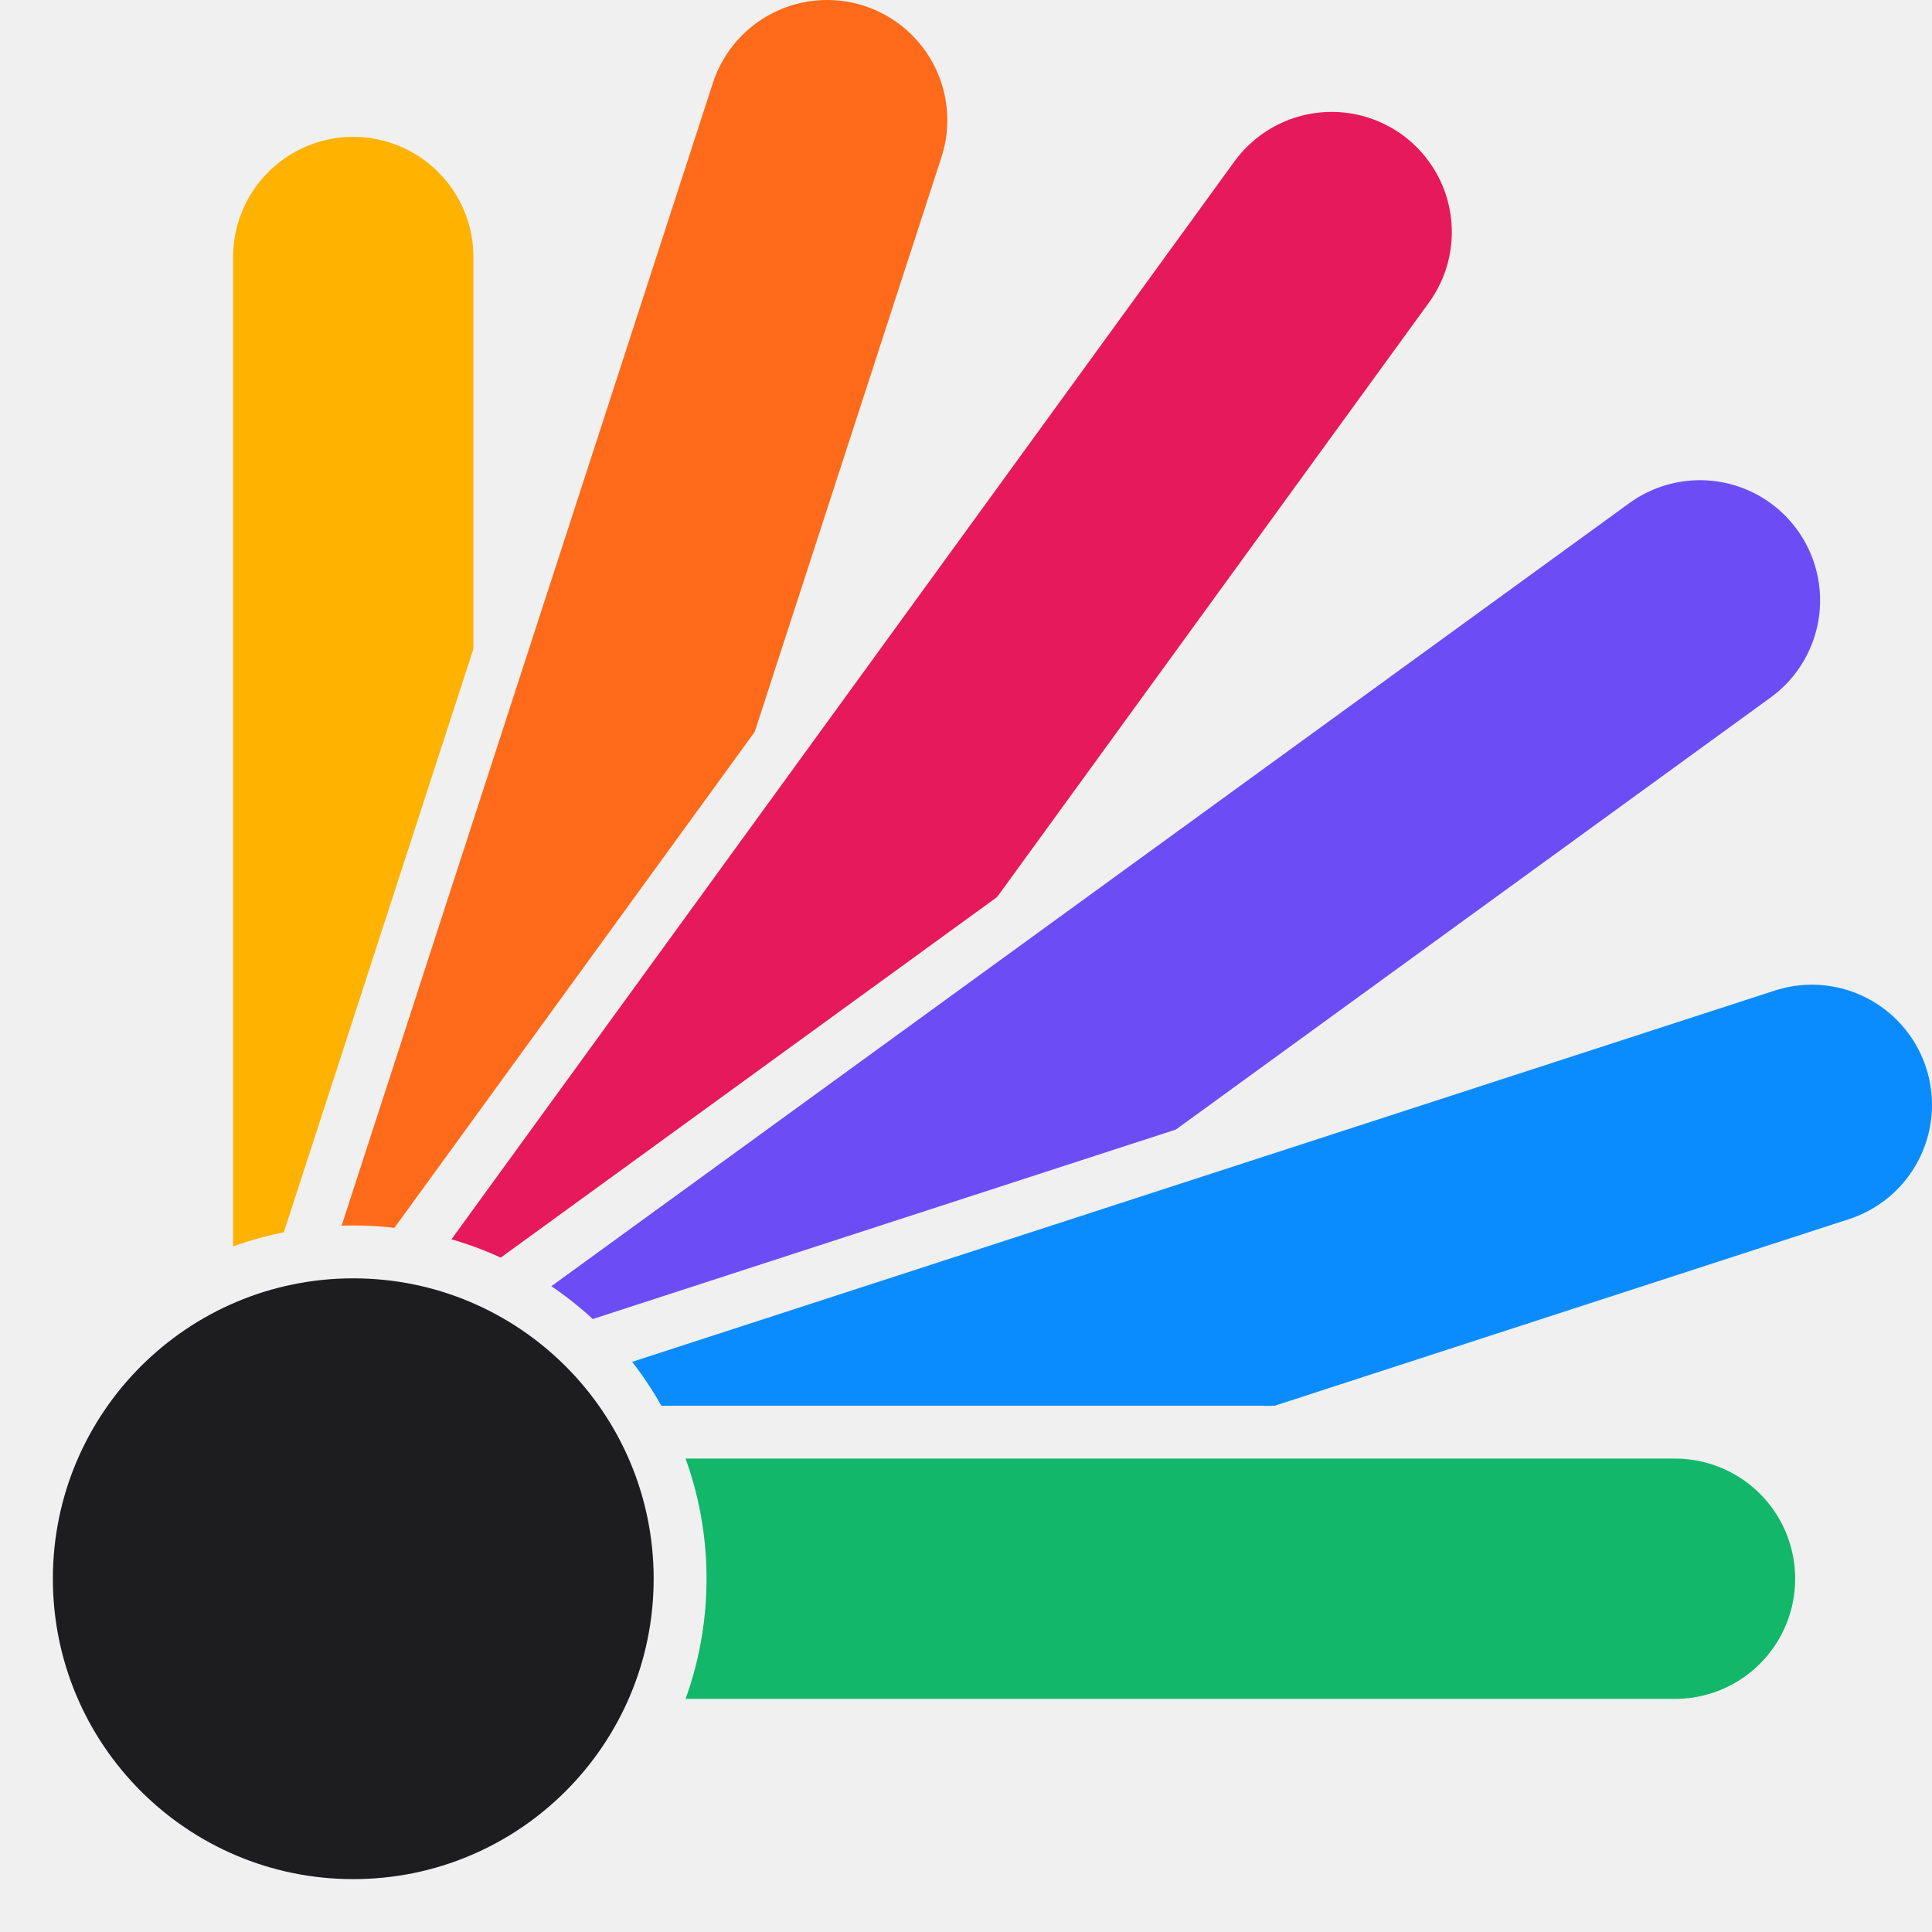
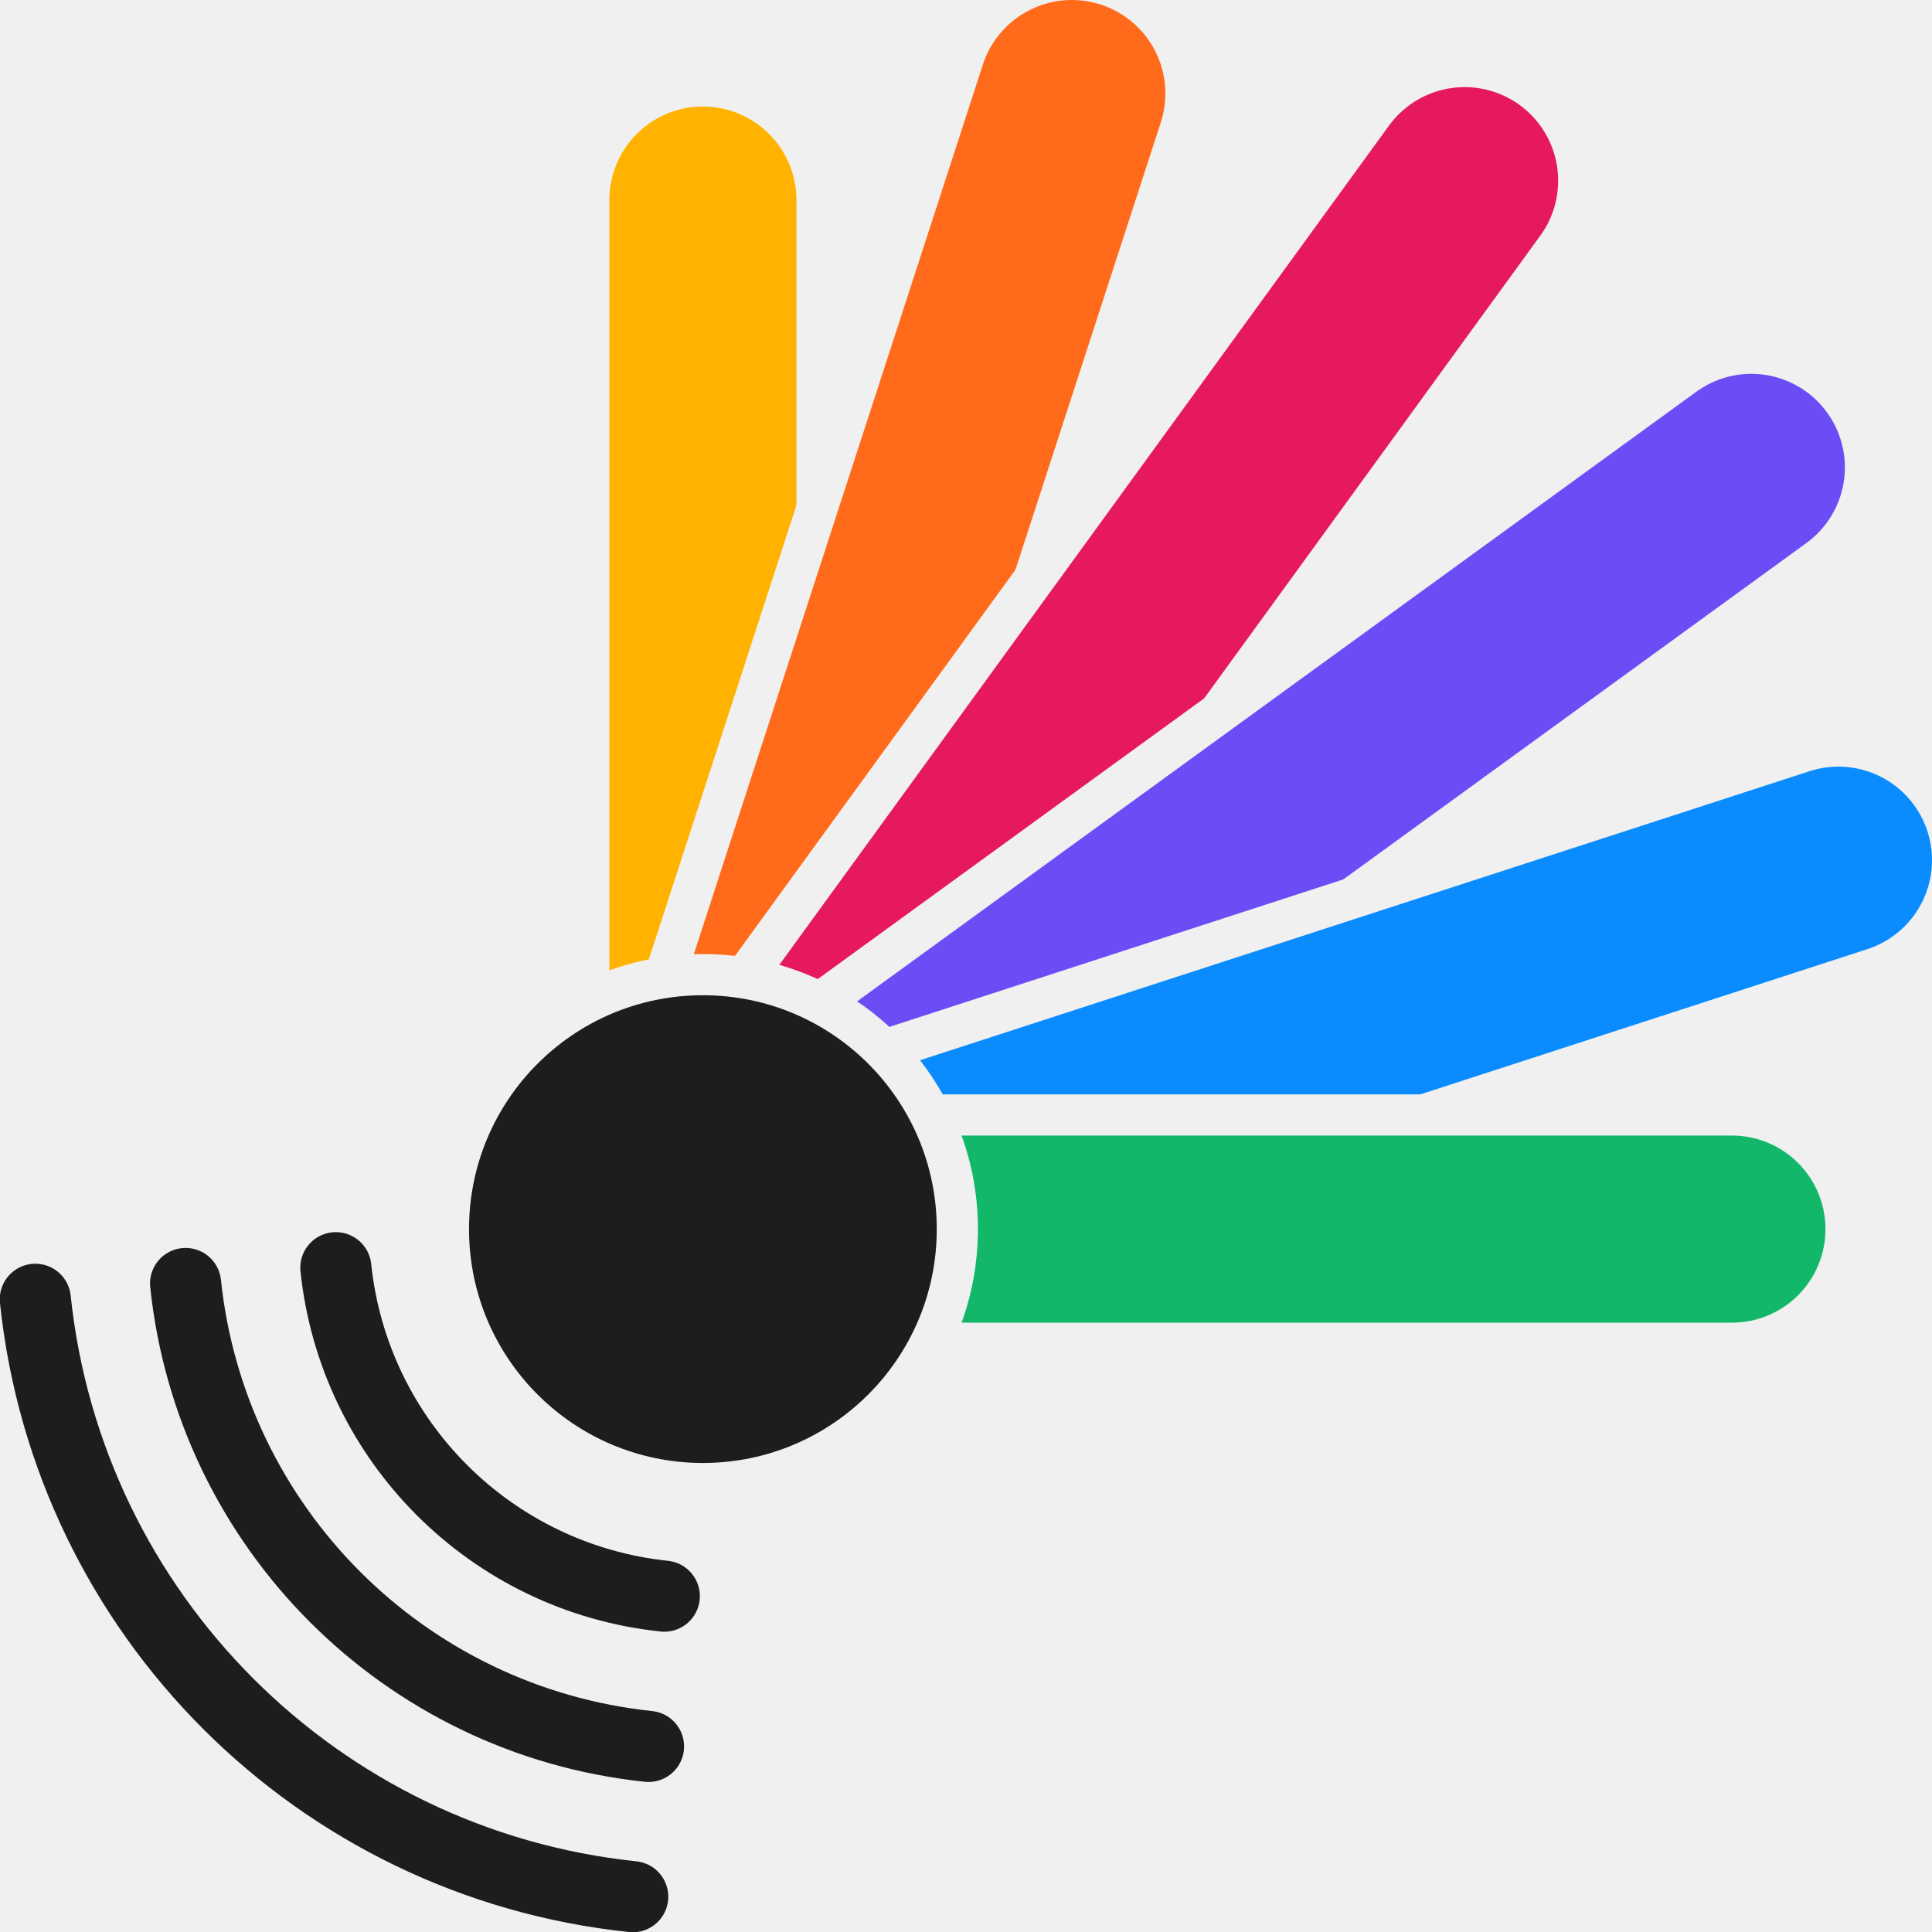
- <svg xmlns="http://www.w3.org/2000/svg" viewBox="-23.52 -105.11 128.63 128.63" role="img" aria-label="RADION">
+ <svg xmlns="http://www.w3.org/2000/svg" viewBox="-60.11 -105.11 165.22 165.22" role="img" aria-label="RADION">
  <defs>
    <mask id="s0" maskUnits="userSpaceOnUse" x="-320" y="-320" width="640" height="640">
      <rect x="-320" y="-320" width="640" height="640" fill="#fff" />
      <line x1="5.93" y1="-18.26" x2="31.55" y2="-97.11" stroke="#000" stroke-width="23.04" stroke-linecap="round" />
      <line x1="11.29" y1="-15.53" x2="65.14" y2="-89.66" stroke="#000" stroke-width="23.04" stroke-linecap="round" />
      <line x1="15.53" y1="-11.29" x2="89.66" y2="-65.14" stroke="#000" stroke-width="23.04" stroke-linecap="round" />
      <line x1="18.26" y1="-5.93" x2="97.11" y2="-31.55" stroke="#000" stroke-width="23.04" stroke-linecap="round" />
      <line x1="19.2" y1="0" x2="88" y2="0" stroke="#000" stroke-width="23.04" stroke-linecap="round" />
      <circle cx="0" cy="0" r="23.52" fill="#000" />
    </mask>
    <mask id="s1" maskUnits="userSpaceOnUse" x="-320" y="-320" width="640" height="640">
      <rect x="-320" y="-320" width="640" height="640" fill="#fff" />
      <line x1="11.29" y1="-15.53" x2="65.14" y2="-89.66" stroke="#000" stroke-width="23.04" stroke-linecap="round" />
      <line x1="15.53" y1="-11.29" x2="89.66" y2="-65.14" stroke="#000" stroke-width="23.04" stroke-linecap="round" />
      <line x1="18.26" y1="-5.93" x2="97.11" y2="-31.55" stroke="#000" stroke-width="23.04" stroke-linecap="round" />
      <line x1="19.2" y1="0" x2="88" y2="0" stroke="#000" stroke-width="23.04" stroke-linecap="round" />
      <circle cx="0" cy="0" r="23.52" fill="#000" />
    </mask>
    <mask id="s2" maskUnits="userSpaceOnUse" x="-320" y="-320" width="640" height="640">
      <rect x="-320" y="-320" width="640" height="640" fill="#fff" />
      <line x1="15.53" y1="-11.29" x2="89.66" y2="-65.14" stroke="#000" stroke-width="23.04" stroke-linecap="round" />
      <line x1="18.26" y1="-5.93" x2="97.11" y2="-31.55" stroke="#000" stroke-width="23.04" stroke-linecap="round" />
      <line x1="19.2" y1="0" x2="88" y2="0" stroke="#000" stroke-width="23.04" stroke-linecap="round" />
      <circle cx="0" cy="0" r="23.52" fill="#000" />
    </mask>
    <mask id="s3" maskUnits="userSpaceOnUse" x="-320" y="-320" width="640" height="640">
      <rect x="-320" y="-320" width="640" height="640" fill="#fff" />
      <line x1="18.26" y1="-5.93" x2="97.11" y2="-31.55" stroke="#000" stroke-width="23.04" stroke-linecap="round" />
      <line x1="19.2" y1="0" x2="88" y2="0" stroke="#000" stroke-width="23.04" stroke-linecap="round" />
      <circle cx="0" cy="0" r="23.52" fill="#000" />
    </mask>
    <mask id="s4" maskUnits="userSpaceOnUse" x="-320" y="-320" width="640" height="640">
      <rect x="-320" y="-320" width="640" height="640" fill="#fff" />
      <line x1="19.2" y1="0" x2="88" y2="0" stroke="#000" stroke-width="23.04" stroke-linecap="round" />
      <circle cx="0" cy="0" r="23.52" fill="#000" />
    </mask>
    <mask id="s5" maskUnits="userSpaceOnUse" x="-320" y="-320" width="640" height="640">
      <rect x="-320" y="-320" width="640" height="640" fill="#fff" />
      <circle cx="0" cy="0" r="23.52" fill="#000" />
    </mask>
  </defs>
+   <path d="M-3.3 31.39 A31.56 31.56 0 0 1 -31.39 3.3" fill="none" stroke="#1d1d1f" stroke-width="6.08" stroke-linecap="round" />
+   <path d="M-4.65 44.24 A44.48 44.48 0 0 1 -44.24 4.65" fill="none" stroke="#1d1d1f" stroke-width="6.08" stroke-linecap="round" />
+   <path d="M-6 57.09 A57.4 57.4 0 0 1 -57.09 6" fill="none" stroke="#1d1d1f" stroke-width="6.08" stroke-linecap="round" />
  <g mask="url(#s0)">
    <line x1="0" y1="-19.2" x2="0" y2="-88" stroke="#FFB300" stroke-width="16" stroke-linecap="round" />
  </g>
  <g mask="url(#s1)">
    <line x1="5.93" y1="-18.26" x2="31.55" y2="-97.11" stroke="#FF6B1A" stroke-width="16" stroke-linecap="round" />
  </g>
  <g mask="url(#s2)">
    <line x1="11.29" y1="-15.53" x2="65.14" y2="-89.66" stroke="#E6195C" stroke-width="16" stroke-linecap="round" />
  </g>
  <g mask="url(#s3)">
    <line x1="15.53" y1="-11.29" x2="89.66" y2="-65.14" stroke="#6C4DF5" stroke-width="16" stroke-linecap="round" />
  </g>
  <g mask="url(#s4)">
    <line x1="18.26" y1="-5.93" x2="97.11" y2="-31.55" stroke="#0A8CFF" stroke-width="16" stroke-linecap="round" />
  </g>
  <g mask="url(#s5)">
    <line x1="19.2" y1="0" x2="88" y2="0" stroke="#12B76A" stroke-width="16" stroke-linecap="round" />
  </g>
  <circle cx="0" cy="0" r="20" fill="#1d1d1f" />
</svg>
